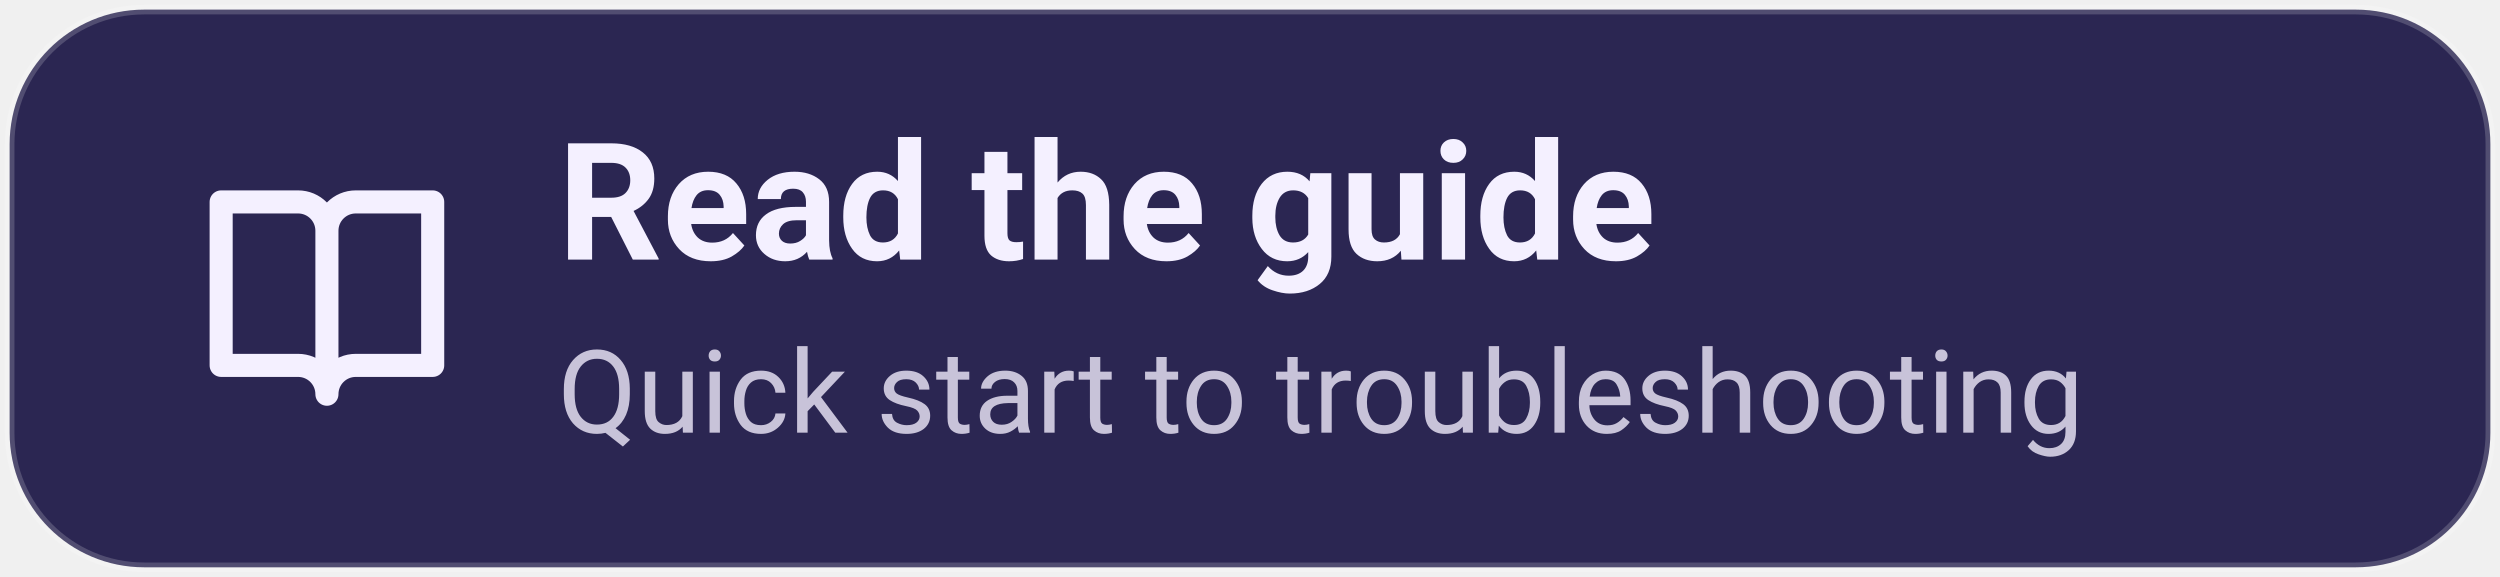
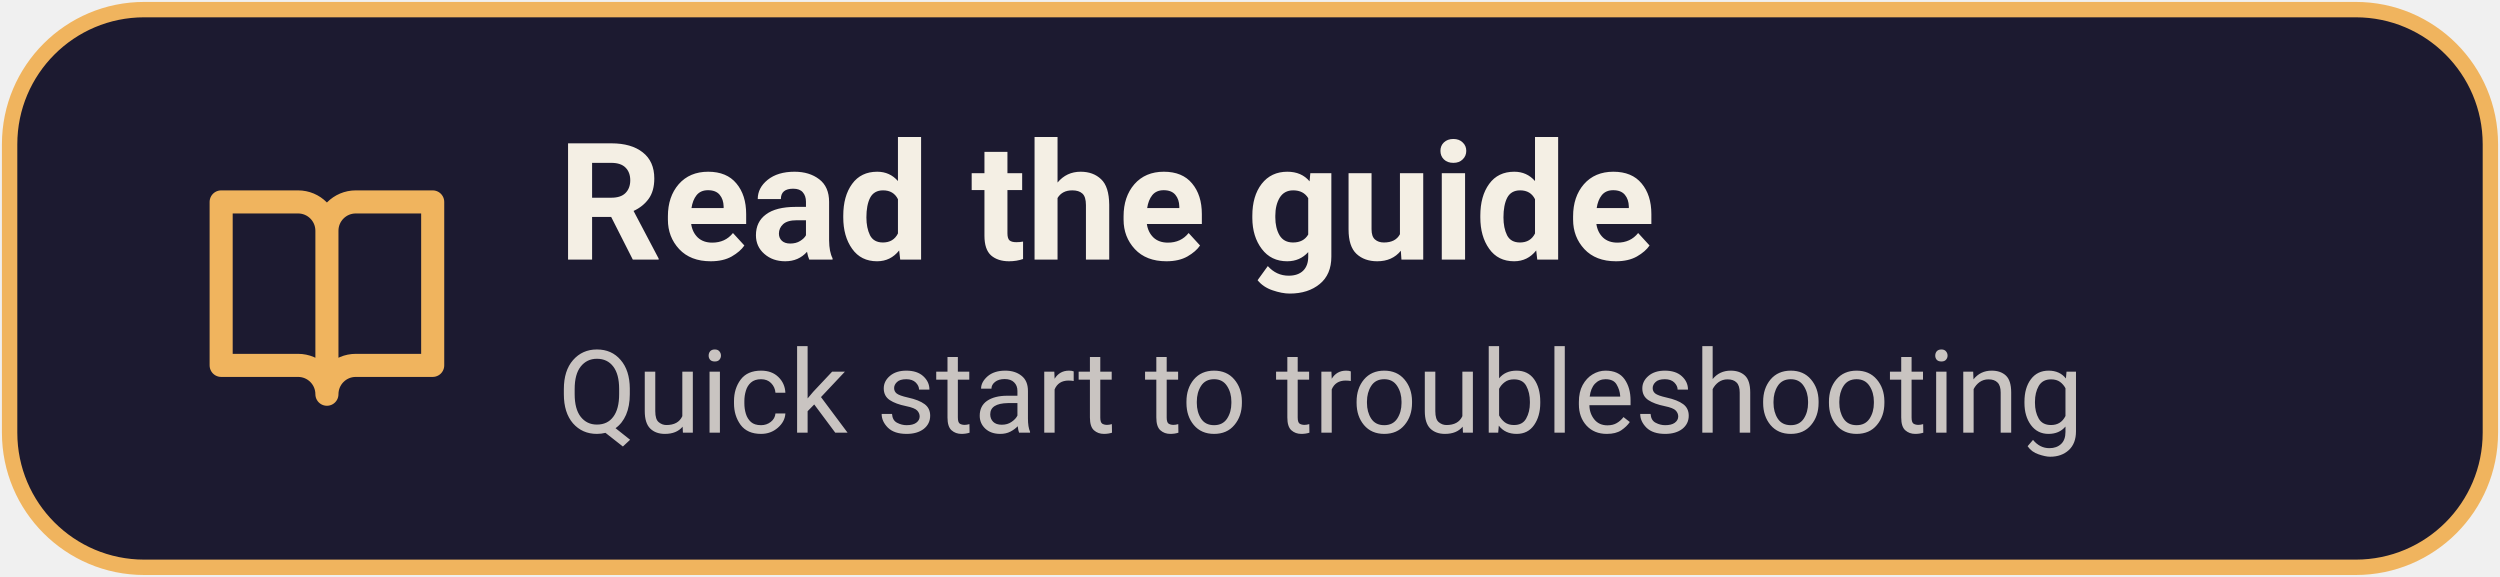
<svg xmlns="http://www.w3.org/2000/svg" viewBox="0 0 260 60" width="260" height="60" role="img" aria-label="Read the guide">
-   <rect x="1" y="1" width="258" height="58" rx="14" fill="#2b2652" />
-   <rect x="1" y="1" width="258" height="58" rx="14" fill="none" stroke="#ffffff" stroke-opacity="0.18" />
-   <g transform="translate(20,17)" fill="none" stroke="#f4f0ff" stroke-width="2.4" stroke-linecap="round" stroke-linejoin="round">
+   <rect x="1" y="1" width="258" height="58" rx="14" fill="#1c1a30" stroke="#f0b45e" stroke-width="1.6" />
+   <g transform="translate(20,17)" fill="none" stroke="#f0b45e" stroke-width="2.4" stroke-linecap="round" stroke-linejoin="round">
    <path d="M3 4h8a3 3 0 0 1 3 3v17a3 3 0 0 0-3-3H3zM25 4h-8a3 3 0 0 0-3 3v17a3 3 0 0 1 3-3h8z" />
  </g>
-   <text x="58" y="27" font-family="-apple-system,'Segoe UI',Roboto,Helvetica,Arial,sans-serif" font-size="17" font-weight="700" fill="#f4f0ff">Read the guide</text>
-   <text x="58" y="45" font-family="-apple-system,'Segoe UI',Roboto,Helvetica,Arial,sans-serif" font-size="12" fill="#f4f0ff" fill-opacity="0.78">Quick start to troubleshooting</text>
+   <text x="58" y="27" font-family="-apple-system,'Segoe UI',Roboto,Helvetica,Arial,sans-serif" font-size="17" font-weight="700" fill="#f4efe4">Read the guide</text>
+   <text x="58" y="45" font-family="-apple-system,'Segoe UI',Roboto,Helvetica,Arial,sans-serif" font-size="12" fill="#f4efe4" fill-opacity="0.8">Quick start to troubleshooting</text>
</svg>
